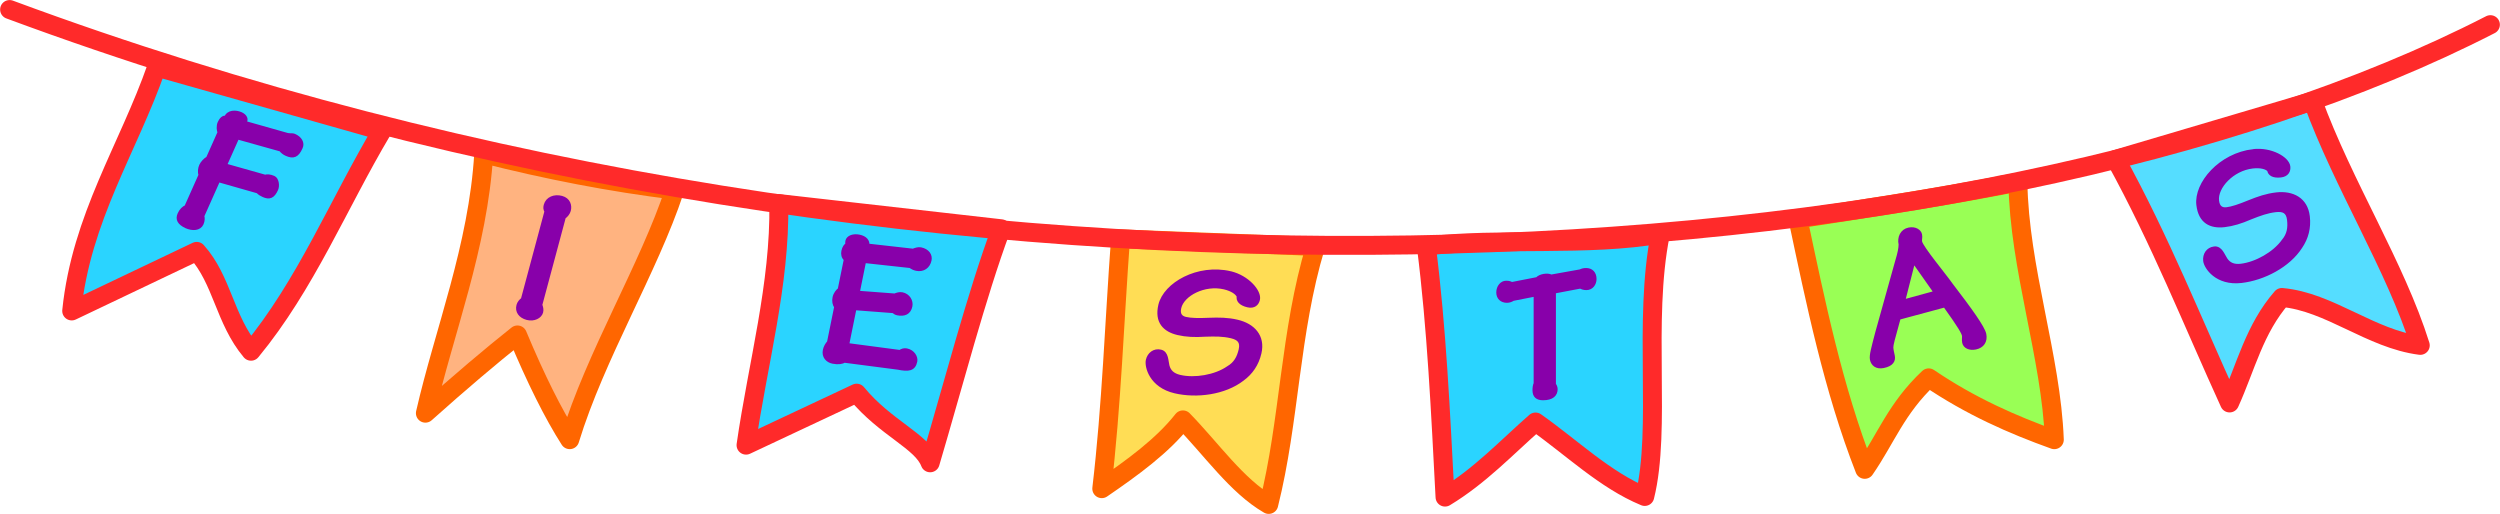
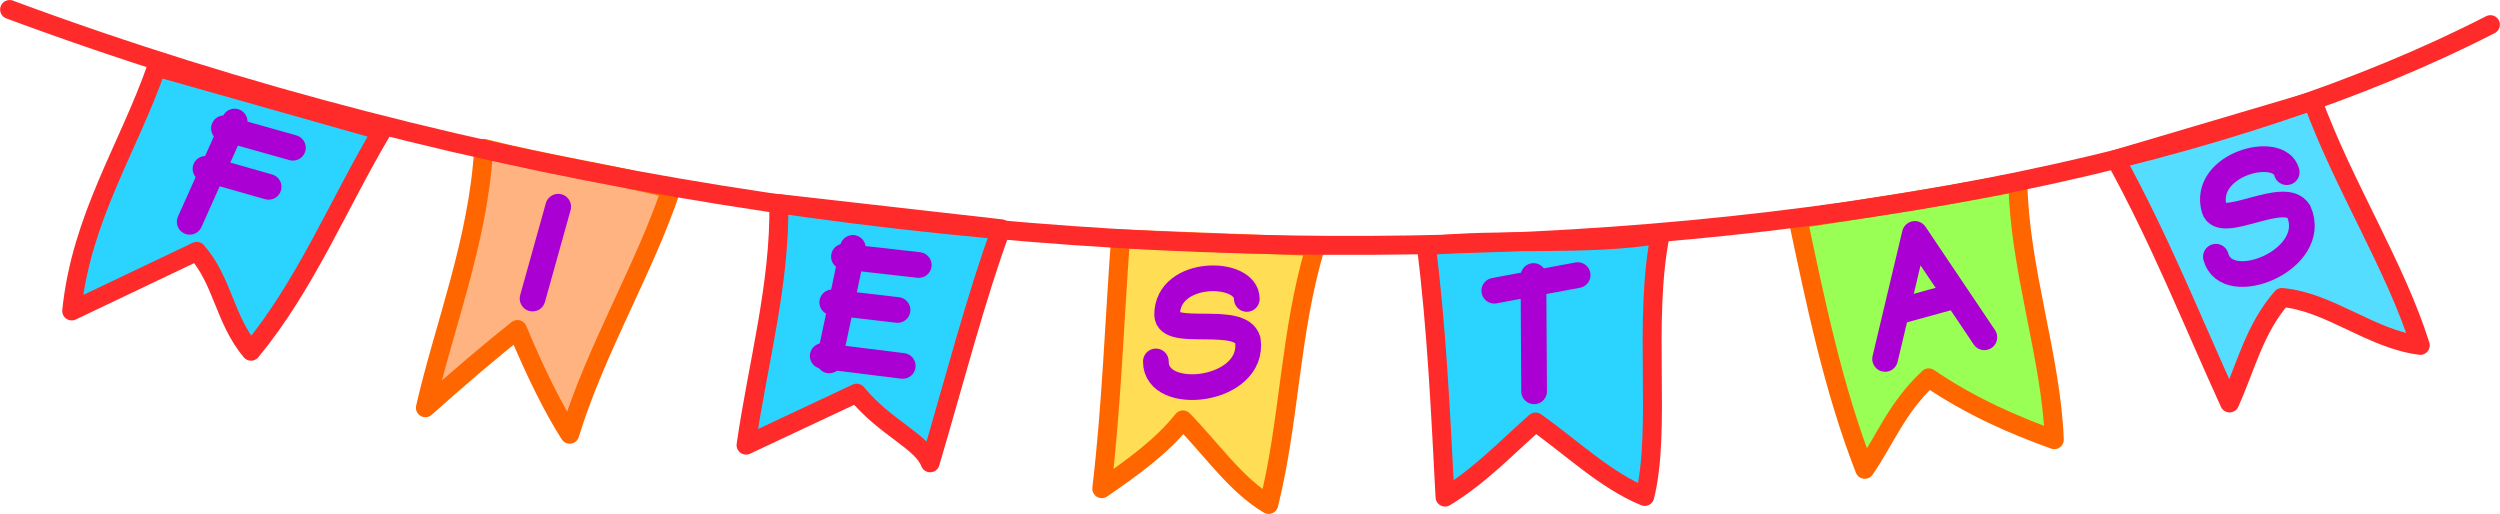
- <svg xmlns="http://www.w3.org/2000/svg" width="729.702mm" height="150mm" viewBox="0 0 729.702 150" version="1.1" id="svg982">
-   <defs id="defs976" />
-   <g id="layer1" transform="translate(240.3514,18.32039)">
-     <g id="g842" transform="matrix(1.106429,0,0,1.106429,25.58038,-14.01454)">
-       <path id="path10549" d="m -199.016,13.802 59.426,16.818 c -11.514,19.38 -20.11,40.66 -34.542,58.141 -6.991,-8.347 -7.527,-18.746 -14.328,-26.336 l -32.975,15.711 c 2.522,-24.668 14.946,-42.889 22.418,-64.334 z" style="fill:#2ad4ff;stroke:#ff2a2a;stroke-width:5;stroke-linecap:round;stroke-linejoin:round;stroke-miterlimit:4;stroke-dasharray:none;stroke-opacity:1" />
-       <path id="path10551" d="m -112.741,36.676 c 16.785,4.266 33.571,7.522 50.356,9.591 -6.826,20.678 -20.822,43.419 -27.672,65.827 -4.322,-6.768 -8.918,-15.975 -13.789,-27.624 -7.025,5.58 -15.065,12.392 -24.285,20.635 4.854,-21.293 13.946,-43.917 15.389,-68.429 z" style="fill:#ffb380;stroke:#ff6600;stroke-width:5;stroke-linecap:round;stroke-linejoin:round;stroke-miterlimit:4;stroke-dasharray:none;stroke-opacity:1" />
-       <path id="path10553" d="m -34.899,49.802 58.653,6.656 C 17.177,74.239 11.227,97.261 5.027,118.197 2.877,112.48 -6.786,109.055 -14.361,99.828 l -29.182,13.709 c 3.052,-21.245 9.002,-42.49 8.644,-63.735 z" style="fill:#2ad4ff;stroke:#ff2a2a;stroke-width:5;stroke-linecap:round;stroke-linejoin:round;stroke-miterlimit:4;stroke-dasharray:none;stroke-opacity:1" />
-       <path id="path10555" d="m 55.242,59.121 c -1.615,21.966 -2.343,43.932 -4.939,65.898 8.118,-5.569 15.985,-11.26 21.403,-18.139 7.471,7.645 14.193,17.409 22.638,22.299 5.563,-22.188 5.513,-45.374 12.348,-68.062 z" style="fill:#ffdd55;stroke:#ff6600;stroke-width:5;stroke-linecap:round;stroke-linejoin:round;stroke-miterlimit:4;stroke-dasharray:none;stroke-opacity:1" />
-       <path id="path10557" d="m 135.916,61.011 c 2.764,21.776 3.764,44.027 4.939,66.231 9.221,-5.58 16.151,-13.011 23.873,-19.803 9.538,6.707 18.302,15.29 28.812,19.636 4.461,-17.844 -0.522,-46.143 4.116,-69.227 -18.91,3.366 -42.715,0.878 -61.74,3.162 z" style="fill:#2ad4ff;stroke:#ff2a2a;stroke-width:5;stroke-linecap:round;stroke-linejoin:round;stroke-miterlimit:4;stroke-dasharray:none;stroke-opacity:1" />
-       <path id="path10559" d="m 233.95,53.875 c 4.611,21.75 9.285,44.726 17.625,66.046 5.568,-8.043 8.319,-16.086 16.876,-24.13 11.045,7.493 22.089,12.345 33.134,16.308 -0.811,-21.815 -9.28,-45.294 -9.602,-67.941 -18.881,3.702 -38.455,6.711 -58.033,9.716 z" style="fill:#99ff55;stroke:#ff6600;stroke-width:5;stroke-linecap:round;stroke-linejoin:round;stroke-miterlimit:4;stroke-dasharray:none;stroke-opacity:1" />
-       <path id="path10561" d="m 317.792,38.141 c 11.747,21.358 20.249,42.837 30.03,64.268 4.272,-9.392 6.536,-19.511 13.794,-27.823 12.597,1.126 23.404,10.949 36.509,12.631 -6.523,-20.807 -20.267,-42.231 -28.379,-64.447 z" style="fill:#55ddff;stroke:#ff2a2a;stroke-width:5;stroke-linecap:round;stroke-linejoin:round;stroke-miterlimit:4;stroke-dasharray:none;stroke-opacity:1" />
-       <path id="path10563" d="M 416.628,2.615 C 282.821,71.334 9.036,90.178 -237.818,-1.379" style="fill:none;stroke:#ff2a2a;stroke-width:5;stroke-linecap:round;stroke-linejoin:round;stroke-miterlimit:4;stroke-dasharray:none;stroke-opacity:1" />
-       <path d="m -182.751,43.656 10.411,2.972 c 0.453,0.48 0.943,0.754 1.5,1.002 1.531,0.683 2.496,0.39 3.385,-1.606 0.414,-0.928 0.178,-2.646 -0.703,-3.039 -0.974,-0.434 -1.748,-0.445 -2.264,-0.286 l -10.571,-2.988 3.268,-7.331 11.421,3.2 c 0.433,0.527 0.881,0.893 1.531,1.183 1.81,0.807 2.816,0.421 3.767,-1.714 0.605,-1.232 -0.224,-2.492 -1.663,-3.133 -0.65,-0.29 -1.207,-0.037 -1.944,-0.255 l -11.308,-3.205 c 0.785,-0.763 0.286,-1.764 -0.874,-2.281 -1.392,-0.62 -3.347,-0.602 -3.937,0.971 -0.691,-0.197 -1.321,0.468 -1.714,1.35 -0.372,0.835 -0.291,2.151 0.018,2.455 l -3.082,6.913 c -0.624,0.278 -1.492,1.226 -1.802,1.922 -0.331,0.742 -0.445,1.748 -0.163,2.486 l -3.743,8.398 c -0.691,0.304 -1.347,0.901 -1.802,1.922 -0.62,1.392 -0.008,2.388 1.781,3.241 1.67,0.745 3.486,0.664 4.107,-0.728 0.372,-0.835 0.316,-1.583 0.183,-2.032 z" style="font-style:normal;font-variant:normal;font-weight:normal;font-stretch:normal;font-size:50.8px;line-height:1.25;font-family:'Tekton Pro';-inkscape-font-specification:'Tekton Pro';letter-spacing:0px;word-spacing:0px;fill:#8800aa;fill-opacity:1;stroke:#8800aa;stroke-width:1;stroke-miterlimit:4;stroke-dasharray:none" id="path10699" />
-       <path d="m -91.578,53.383 c 0.635,-0.408 1.14,-1.114 1.312,-1.752 0.342,-1.276 -0.074,-2.86 -1.939,-3.36 -1.864,-0.5 -3.737,0.207 -4.211,1.973 -0.132,0.491 -0.191,1.106 0.207,1.581 l -6.24,23.257 c -0.524,0.385 -0.99,0.944 -1.161,1.582 -0.421,1.57 0.493,2.867 2.308,3.354 1.815,0.487 3.42,-0.397 3.736,-1.575 0.184,-0.687 -0.014,-1.319 -0.226,-1.902 z" style="font-style:normal;font-variant:normal;font-weight:normal;font-stretch:normal;font-size:50.8px;line-height:1.25;font-family:'Tekton Pro';-inkscape-font-specification:'Tekton Pro';letter-spacing:0px;word-spacing:0px;fill:#8800aa;fill-opacity:1;stroke:#8800aa;stroke-width:1;stroke-miterlimit:4;stroke-dasharray:none" id="path10701" />
-       <path d="m -14.891,77.436 10.21,0.777 c 0.308,0.27 0.676,0.5 1.074,0.581 1.842,0.374 3.099,-0.2 3.453,-1.943 0.263,-1.294 -0.57,-2.811 -2.213,-3.145 -0.647,-0.131 -1.365,0.086 -1.934,0.333 l -9.751,-0.736 1.688,-8.314 12.171,1.33 c 0.497,0.36 0.965,0.611 1.612,0.742 C 3.161,67.416 4.548,66.454 4.902,64.712 5.145,63.517 4.421,62.229 2.529,61.845 1.932,61.724 1.104,61.971 0.536,62.218 l -12.061,-1.36 c 0.212,-1.045 -0.522,-2.024 -2.165,-2.357 -1.543,-0.313 -2.94,0.181 -3.152,1.226 -0.061,0.299 -0.071,0.608 0.087,0.847 -0.519,0.258 -0.949,0.844 -1.141,1.79 -0.162,0.797 -0.015,1.604 0.651,2.154 l -1.617,7.965 c -0.479,0.317 -1.169,1.162 -1.361,2.108 -0.192,0.946 -0.055,1.803 0.431,2.472 l -1.9,9.359 c -0.46,0.477 -0.93,1.263 -1.092,2.059 -0.344,1.693 0.729,2.792 2.123,3.075 1.444,0.293 2.52,0.097 3.01,-0.27 l 14.241,1.855 c 2.639,0.536 4.113,0.42 4.548,-1.72 0.212,-1.045 -0.62,-2.562 -2.313,-2.906 -0.647,-0.131 -1.255,0.056 -1.745,0.423 L -16.852,87.095 Z" style="font-style:normal;font-variant:normal;font-weight:normal;font-stretch:normal;font-size:50.8px;line-height:1.25;font-family:'Tekton Pro';-inkscape-font-specification:'Tekton Pro';letter-spacing:0px;word-spacing:0px;fill:#8800aa;fill-opacity:1;stroke:#8800aa;stroke-width:1;stroke-miterlimit:4;stroke-dasharray:none" id="path10703" />
-       <path d="m 84.24,68.155 c -8.606,-2.016 -17.232,2.955 -18.518,8.445 -1.031,4.402 1.17,6.587 4.682,7.41 2.127,0.498 4.396,0.612 7.153,0.423 2.734,-0.09 4.718,-0.095 6.894,0.415 2.028,0.475 2.954,1.422 2.456,3.549 -0.475,2.028 -1.326,3.655 -3.256,4.768 -3.366,2.342 -8.848,3.249 -12.756,2.334 -1.88,-0.44 -2.855,-1.399 -3.235,-2.897 -0.327,-1.277 -0.198,-3.386 -1.83,-3.768 -1.682,-0.394 -3.033,0.698 -3.404,2.281 -0.382,1.632 0.815,6.765 7.196,8.26 5.688,1.332 13.055,0.397 17.77,-3.246 2.267,-1.66 3.836,-3.902 4.531,-6.869 1.043,-4.452 -1.723,-7.343 -5.878,-8.316 -2.523,-0.591 -4.815,-0.606 -7.499,-0.505 -2.795,0.128 -4.767,0.083 -6.152,-0.241 -1.286,-0.301 -2.026,-1.153 -1.609,-2.933 0.823,-3.512 6.544,-6.554 11.836,-5.314 2.077,0.487 3.422,1.428 3.781,2.347 -0.22,0.94 0.435,1.928 2.414,2.392 1.632,0.382 2.457,-0.468 2.712,-1.556 0.487,-2.077 -2.787,-5.922 -7.288,-6.977 z" style="font-style:normal;font-variant:normal;font-weight:normal;font-stretch:normal;font-size:50.8px;line-height:1.25;font-family:'Tekton Pro';-inkscape-font-specification:'Tekton Pro';letter-spacing:0px;word-spacing:0px;fill:#8800aa;fill-opacity:1;stroke:#8800aa;stroke-width:1;stroke-miterlimit:4;stroke-dasharray:none" id="path10705" />
-       <path d="m 169.605,73.055 6.96,-1.321 c 0.406,0.203 0.864,0.406 1.575,0.406 1.372,0 2.184,-1.168 2.184,-2.438 0,-1.524 -0.914,-2.388 -2.235,-2.388 -0.61,0 -1.016,0.102 -1.575,0.356 l -7.671,1.372 c -0.864,-0.508 -2.946,-0.203 -3.658,0.66 l -6.756,1.321 c -0.356,-0.203 -0.61,-0.356 -1.473,-0.356 -1.118,0 -2.083,1.118 -2.083,2.591 0,1.372 0.914,2.235 2.337,2.235 0.61,0 1.168,-0.254 1.575,-0.508 l 5.944,-1.168 v 23.47 c -0.203,0.406 -0.305,1.067 -0.305,1.778 0,1.473 0.762,2.134 2.286,2.134 2.438,0 3.353,-1.067 3.353,-2.438 0,-0.559 -0.305,-1.016 -0.457,-1.27 z" style="font-style:normal;font-variant:normal;font-weight:normal;font-stretch:normal;font-size:50.8px;line-height:1.25;font-family:'Tekton Pro';-inkscape-font-specification:'Tekton Pro';letter-spacing:0px;word-spacing:0px;fill:#8800aa;fill-opacity:1;stroke:#8800aa;stroke-width:1;stroke-miterlimit:4;stroke-dasharray:none" id="path10707" />
-       <path d="m 272.705,76.697 c 4.032,5.614 4.86,7.157 5.011,7.904 0.09,0.448 -0.098,1.056 0.062,1.853 0.22,1.096 1.476,1.672 3.02,1.361 1.793,-0.361 2.718,-1.687 2.347,-3.53 -0.351,-1.743 -3.664,-6.362 -8.863,-13.14 -1.746,-2.499 -7.753,-9.684 -8.063,-11.228 -0.14,-0.697 0.148,-1.066 -0.022,-1.913 -0.17,-0.847 -1.277,-1.712 -2.971,-1.371 -1.843,0.371 -2.618,2.185 -2.217,3.918 0.001,1.036 -0.256,2.332 -0.911,4.484 l -5.238,18.776 c -1.051,4.046 -1.637,6.029 -1.416,7.125 0.241,1.195 1.208,2.141 3.051,1.77 2.291,-0.461 2.738,-1.587 2.517,-2.683 -0.13,-0.647 -0.35,-1.484 -0.391,-2.201 -0.011,-0.827 0.326,-1.983 1.943,-7.853 z m -10.99,-1.053 2.717,-10.703 5.878,8.352 z" style="font-style:normal;font-variant:normal;font-weight:normal;font-stretch:normal;font-size:50.8px;line-height:1.25;font-family:'Tekton Pro';-inkscape-font-specification:'Tekton Pro';letter-spacing:0px;word-spacing:0px;fill:#8800aa;fill-opacity:1;stroke:#8800aa;stroke-width:1;stroke-miterlimit:4;stroke-dasharray:none" id="path10709" />
-       <path d="m 354.131,35.938 c -8.781,1.01 -15.22,8.603 -14.575,14.205 0.517,4.492 3.327,5.805 6.91,5.392 2.17,-0.25 4.344,-0.909 6.876,-2.018 2.543,-1.009 4.408,-1.683 6.629,-1.939 2.069,-0.238 3.261,0.341 3.51,2.511 0.238,2.069 -0.013,3.888 -1.454,5.588 -2.377,3.342 -7.23,6.048 -11.217,6.507 -1.918,0.221 -3.16,-0.352 -4.023,-1.634 -0.739,-1.091 -1.331,-3.12 -2.996,-2.928 -1.716,0.197 -2.619,1.682 -2.433,3.297 0.192,1.665 3.053,6.092 9.563,5.343 5.804,-0.668 12.422,-4.037 15.628,-9.059 1.573,-2.329 2.292,-4.968 1.943,-7.996 -0.523,-4.542 -4.103,-6.329 -8.342,-5.841 -2.574,0.296 -4.736,1.056 -7.229,2.059 -2.588,1.065 -4.459,1.689 -5.872,1.852 -1.312,0.151 -2.296,-0.401 -2.505,-2.217 -0.412,-3.583 3.945,-8.38 9.345,-9.001 2.12,-0.244 3.703,0.187 4.351,0.931 0.11,0.959 1.061,1.668 3.08,1.435 1.665,-0.192 2.155,-1.271 2.027,-2.381 -0.244,-2.12 -4.624,-4.633 -9.216,-4.104 z" style="font-style:normal;font-variant:normal;font-weight:normal;font-stretch:normal;font-size:50.8px;line-height:1.25;font-family:'Tekton Pro';-inkscape-font-specification:'Tekton Pro';letter-spacing:0px;word-spacing:0px;fill:#8800aa;fill-opacity:1;stroke:#8800aa;stroke-width:1;stroke-miterlimit:4;stroke-dasharray:none" id="path10711" />
+ <svg xmlns="http://www.w3.org/2000/svg" width="486.468mm" height="100mm" viewBox="0 0 486.468 100" version="1.1" id="svg982">
+   <defs id="defs976">
+     <marker orient="auto" refY="0.0" refX="0.0" id="marker1191" style="overflow:visible">
+       <path id="path1189" d="M -2.5,-1.0 C -2.5,1.76 -4.74,4.0 -7.5,4.0 C -10.26,4.0 -12.5,1.76 -12.5,-1.0 C -12.5,-3.76 -10.26,-6.0 -7.5,-6.0 C -4.74,-6.0 -2.5,-3.76 -2.5,-1.0 z " style="fill-rule:evenodd;stroke:#000000;stroke-width:1pt;stroke-opacity:1;fill:#000000;fill-opacity:1" transform="scale(0.2) translate(7.4, 1)" />
+     </marker>
+     <marker orient="auto" refY="0.0" refX="0.0" id="StopS" style="overflow:visible">
+       <path id="path1024" d="M 0.0,5.65 L 0.0,-5.65" style="fill:none;fill-opacity:0.75;fill-rule:evenodd;stroke:#000000;stroke-width:1pt;stroke-opacity:1" transform="scale(0.2)" />
+     </marker>
+     <marker orient="auto" refY="0.0" refX="0.0" id="DotS" style="overflow:visible">
+       <path id="path916" d="M -2.5,-1.0 C -2.5,1.76 -4.74,4.0 -7.5,4.0 C -10.26,4.0 -12.5,1.76 -12.5,-1.0 C -12.5,-3.76 -10.26,-6.0 -7.5,-6.0 C -4.74,-6.0 -2.5,-3.76 -2.5,-1.0 z " style="fill-rule:evenodd;stroke:#000000;stroke-width:1pt;stroke-opacity:1;fill:#000000;fill-opacity:1" transform="scale(0.2) translate(7.4, 1)" />
+     </marker>
+     <marker orient="auto" refY="0.0" refX="0.0" id="DotL" style="overflow:visible">
+       <path id="path910" d="M -2.5,-1.0 C -2.5,1.76 -4.74,4.0 -7.5,4.0 C -10.26,4.0 -12.5,1.76 -12.5,-1.0 C -12.5,-3.76 -10.26,-6.0 -7.5,-6.0 C -4.74,-6.0 -2.5,-3.76 -2.5,-1.0 z " style="fill-rule:evenodd;stroke:#000000;stroke-width:1pt;stroke-opacity:1;fill:#000000;fill-opacity:1" transform="scale(0.8) translate(7.4, 1)" />
+     </marker>
+   </defs>
+   <g id="layer1" transform="translate(240.3514,-31.67961)">
+     <path style="fill:#2ad4ff;stroke:#ff2a2a;stroke-width:3.688;stroke-linecap:round;stroke-linejoin:round;stroke-miterlimit:4;stroke-dasharray:none;stroke-opacity:1" d="m -209.861,44.731 43.834,12.405 c -8.493,14.295 -14.834,29.992 -25.479,42.886 -5.157,-6.157 -5.552,-13.827 -10.568,-19.426 l -24.323,11.589 c 1.86,-18.196 11.024,-31.636 16.536,-47.454 z" id="path10549" />
+     <path style="fill:#ffb380;stroke:#ff6600;stroke-width:3.688;stroke-linecap:round;stroke-linejoin:round;stroke-miterlimit:4;stroke-dasharray:none;stroke-opacity:1" d="m -146.224,60.545 c 12.381,3.147 23.827,4.746 36.476,7.876 -5.035,15.253 -14.69,31.225 -19.743,47.753 -3.188,-4.992 -6.578,-11.783 -10.171,-20.376 -5.182,4.116 -11.112,9.141 -17.913,15.221 3.581,-15.706 10.287,-32.394 11.351,-50.474 z" id="path10551" />
+     <path style="fill:#2ad4ff;stroke:#ff2a2a;stroke-width:3.688;stroke-linecap:round;stroke-linejoin:round;stroke-miterlimit:4;stroke-dasharray:none;stroke-opacity:1" d="m -88.805,71.285 43.264,4.91 c -4.852,13.115 -9.241,30.097 -13.814,45.539 -1.585,-4.217 -8.713,-6.743 -14.3,-13.549 l -21.525,10.112 c 2.251,-15.671 6.64,-31.342 6.376,-47.012 z" id="path10553" />
+     <path style="fill:#ffdd55;stroke:#ff6600;stroke-width:3.688;stroke-linecap:round;stroke-linejoin:round;stroke-miterlimit:4;stroke-dasharray:none;stroke-opacity:1" d="m -22.316,78.159 c -1.191,16.203 -1.728,32.405 -3.643,48.608 5.988,-4.108 11.791,-8.305 15.787,-13.379 5.511,5.639 10.469,12.841 16.698,16.448 4.103,-16.366 4.066,-33.469 9.108,-50.204 z" id="path10555" />
+     <path style="fill:#2ad4ff;stroke:#ff2a2a;stroke-width:3.688;stroke-linecap:round;stroke-linejoin:round;stroke-miterlimit:4;stroke-dasharray:none;stroke-opacity:1" d="m 37.191,79.553 c 2.038,16.062 2.776,32.475 3.643,48.853 6.801,-4.116 11.914,-9.597 17.609,-14.607 7.035,4.947 13.5,11.278 21.252,14.484 3.291,-13.162 -0.385,-34.036 3.036,-51.063 -13.948,2.483 -31.508,0.648 -45.541,2.332 z" id="path10557" />
+     <path style="fill:#99ff55;stroke:#ff6600;stroke-width:3.688;stroke-linecap:round;stroke-linejoin:round;stroke-miterlimit:4;stroke-dasharray:none;stroke-opacity:1" d="m 109.503,74.289 c 3.401,16.043 6.849,32.991 13.001,48.716 4.107,-5.933 6.136,-11.866 12.448,-17.798 8.147,5.527 16.293,9.106 24.44,12.029 -0.599,-16.091 -6.845,-33.41 -7.083,-50.114 -13.927,2.73 -28.365,4.95 -42.806,7.167 z" id="path10559" />
+     <path style="fill:#55ddff;stroke:#ff2a2a;stroke-width:3.688;stroke-linecap:round;stroke-linejoin:round;stroke-miterlimit:4;stroke-dasharray:none;stroke-opacity:1" d="m 171.346,62.684 c 8.665,15.754 14.936,31.597 22.151,47.405 3.151,-6.928 4.821,-14.391 10.175,-20.523 9.292,0.83 17.264,8.077 26.93,9.317 -4.811,-15.347 -14.95,-31.15 -20.933,-47.537 z" id="path10561" />
+     <path style="fill:none;stroke:#ff2a2a;stroke-width:3.688;stroke-linecap:round;stroke-linejoin:round;stroke-miterlimit:4;stroke-dasharray:none;stroke-opacity:1" d="M 244.249,36.479 C 145.551,87.168 -56.399,101.067 -238.483,33.533" id="path10563" />
+     <g id="g1268" transform="translate(-0.03257356,0.3285331)" style="stroke:#aa00d4">
+       <path id="path1259" d="m -203.404,74.511 8.741,-19.513" style="fill:none;stroke:#aa00d4;stroke-width:5;stroke-linecap:round;stroke-linejoin:round;stroke-miterlimit:4;stroke-dasharray:none;stroke-opacity:1" />
+       <path id="path1261" d="m -196.742,56.321 13.418,3.78" style="fill:none;stroke:#aa00d4;stroke-width:5;stroke-linecap:round;stroke-linejoin:round;stroke-miterlimit:4;stroke-dasharray:none;stroke-opacity:1" />
+       <path id="path1263" d="m -188.049,67.707 -12.284,-3.496" style="fill:none;stroke:#aa00d4;stroke-width:5;stroke-linecap:round;stroke-linejoin:round;stroke-miterlimit:4;stroke-dasharray:none;stroke-opacity:1" />
    </g>
+     <path style="fill:none;stroke:#aa00d4;stroke-width:5;stroke-linecap:round;stroke-linejoin:round;stroke-miterlimit:4;stroke-dasharray:none;stroke-opacity:1" d="m -131.732,71.902 -4.99,17.872" id="path1285" />
+     <g id="g1317" transform="translate(-0.4009043,97.95428)" style="stroke:#aa00d4">
+       <path id="path1287" d="m -75.734,-16.353 14.559,1.643" style="fill:none;stroke:#aa00d4;stroke-width:5;stroke-linecap:round;stroke-linejoin:round;stroke-miterlimit:4;stroke-dasharray:none;stroke-opacity:1" />
+       <path id="path1289" d="m -78.008,-7.444 12.707,1.487" style="fill:none;stroke:#aa00d4;stroke-width:5;stroke-linecap:round;stroke-linejoin:round;stroke-miterlimit:4;stroke-dasharray:none;stroke-opacity:1" />
+       <path id="path1291" d="m -79.856,2.989 15.568,1.938" style="fill:none;stroke:#aa00d4;stroke-width:5;stroke-linecap:round;stroke-linejoin:round;stroke-miterlimit:4;stroke-dasharray:none;stroke-opacity:1" />
+       <path id="path1293" d="m -73.999,-18.039 c -0.067,0.735 -4.587,21.897 -4.587,21.897" style="fill:none;stroke:#aa00d4;stroke-width:5;stroke-linecap:round;stroke-linejoin:round;stroke-miterlimit:4;stroke-dasharray:none;stroke-opacity:1" />
+     </g>
+     <path style="fill:none;stroke:#aa00d4;stroke-width:5;stroke-linecap:round;stroke-linejoin:round;stroke-miterlimit:4;stroke-dasharray:none;stroke-opacity:1" d="m 2.262,89.85 c 0.04,-5.722 -15.504,-5.867 -15.502,3.074 0.044,4.602 14.269,-0.122 15.701,4.945 1.45,10.106 -17.983,12.346 -17.895,4.141" id="path1295" />
+     <g id="g1307" transform="translate(35.99153,101.7338)" style="stroke:#aa00d4">
+       <path id="path1297" d="M 14.428,-13.487 30.648,-16.522" style="fill:none;stroke:#aa00d4;stroke-width:5;stroke-linecap:round;stroke-linejoin:round;stroke-miterlimit:4;stroke-dasharray:none;stroke-opacity:1" />
+       <path id="path1299" d="m 22.056,-16.346 c -0.017,-0.109 0.071,15.531 0.118,22.434" style="fill:none;stroke:#aa00d4;stroke-width:5;stroke-linecap:round;stroke-linejoin:round;stroke-miterlimit:4;stroke-dasharray:none;stroke-opacity:1" />
+     </g>
+     <g id="g1311" transform="translate(69.57527,96.88223)" style="stroke:#aa00d4">
+       <path id="path1301" d="M 56.888,4.641 62.674,-19.689 76.204,0.427" style="fill:none;stroke:#aa00d4;stroke-width:5;stroke-linecap:round;stroke-linejoin:round;stroke-miterlimit:4;stroke-dasharray:none;stroke-opacity:1" />
+       <path id="path1303" d="m 59.878,-4.718 10.091,-2.781" style="fill:none;stroke:#aa00d4;stroke-width:5;stroke-linecap:round;stroke-linejoin:round;stroke-miterlimit:4;stroke-dasharray:none;stroke-opacity:1" />
+     </g>
+     <path id="path1323" d="m 204.615,65.178 c -1.497,-5.523 -16.51,-1.492 -14.108,7.121 1.277,4.422 13.713,-3.946 16.453,0.55 4.109,9.346 -14.01,16.719 -16.127,8.791" style="fill:none;stroke:#aa00d4;stroke-width:5;stroke-linecap:round;stroke-linejoin:round;stroke-miterlimit:4;stroke-dasharray:none;stroke-opacity:1" />
  </g>
</svg>
